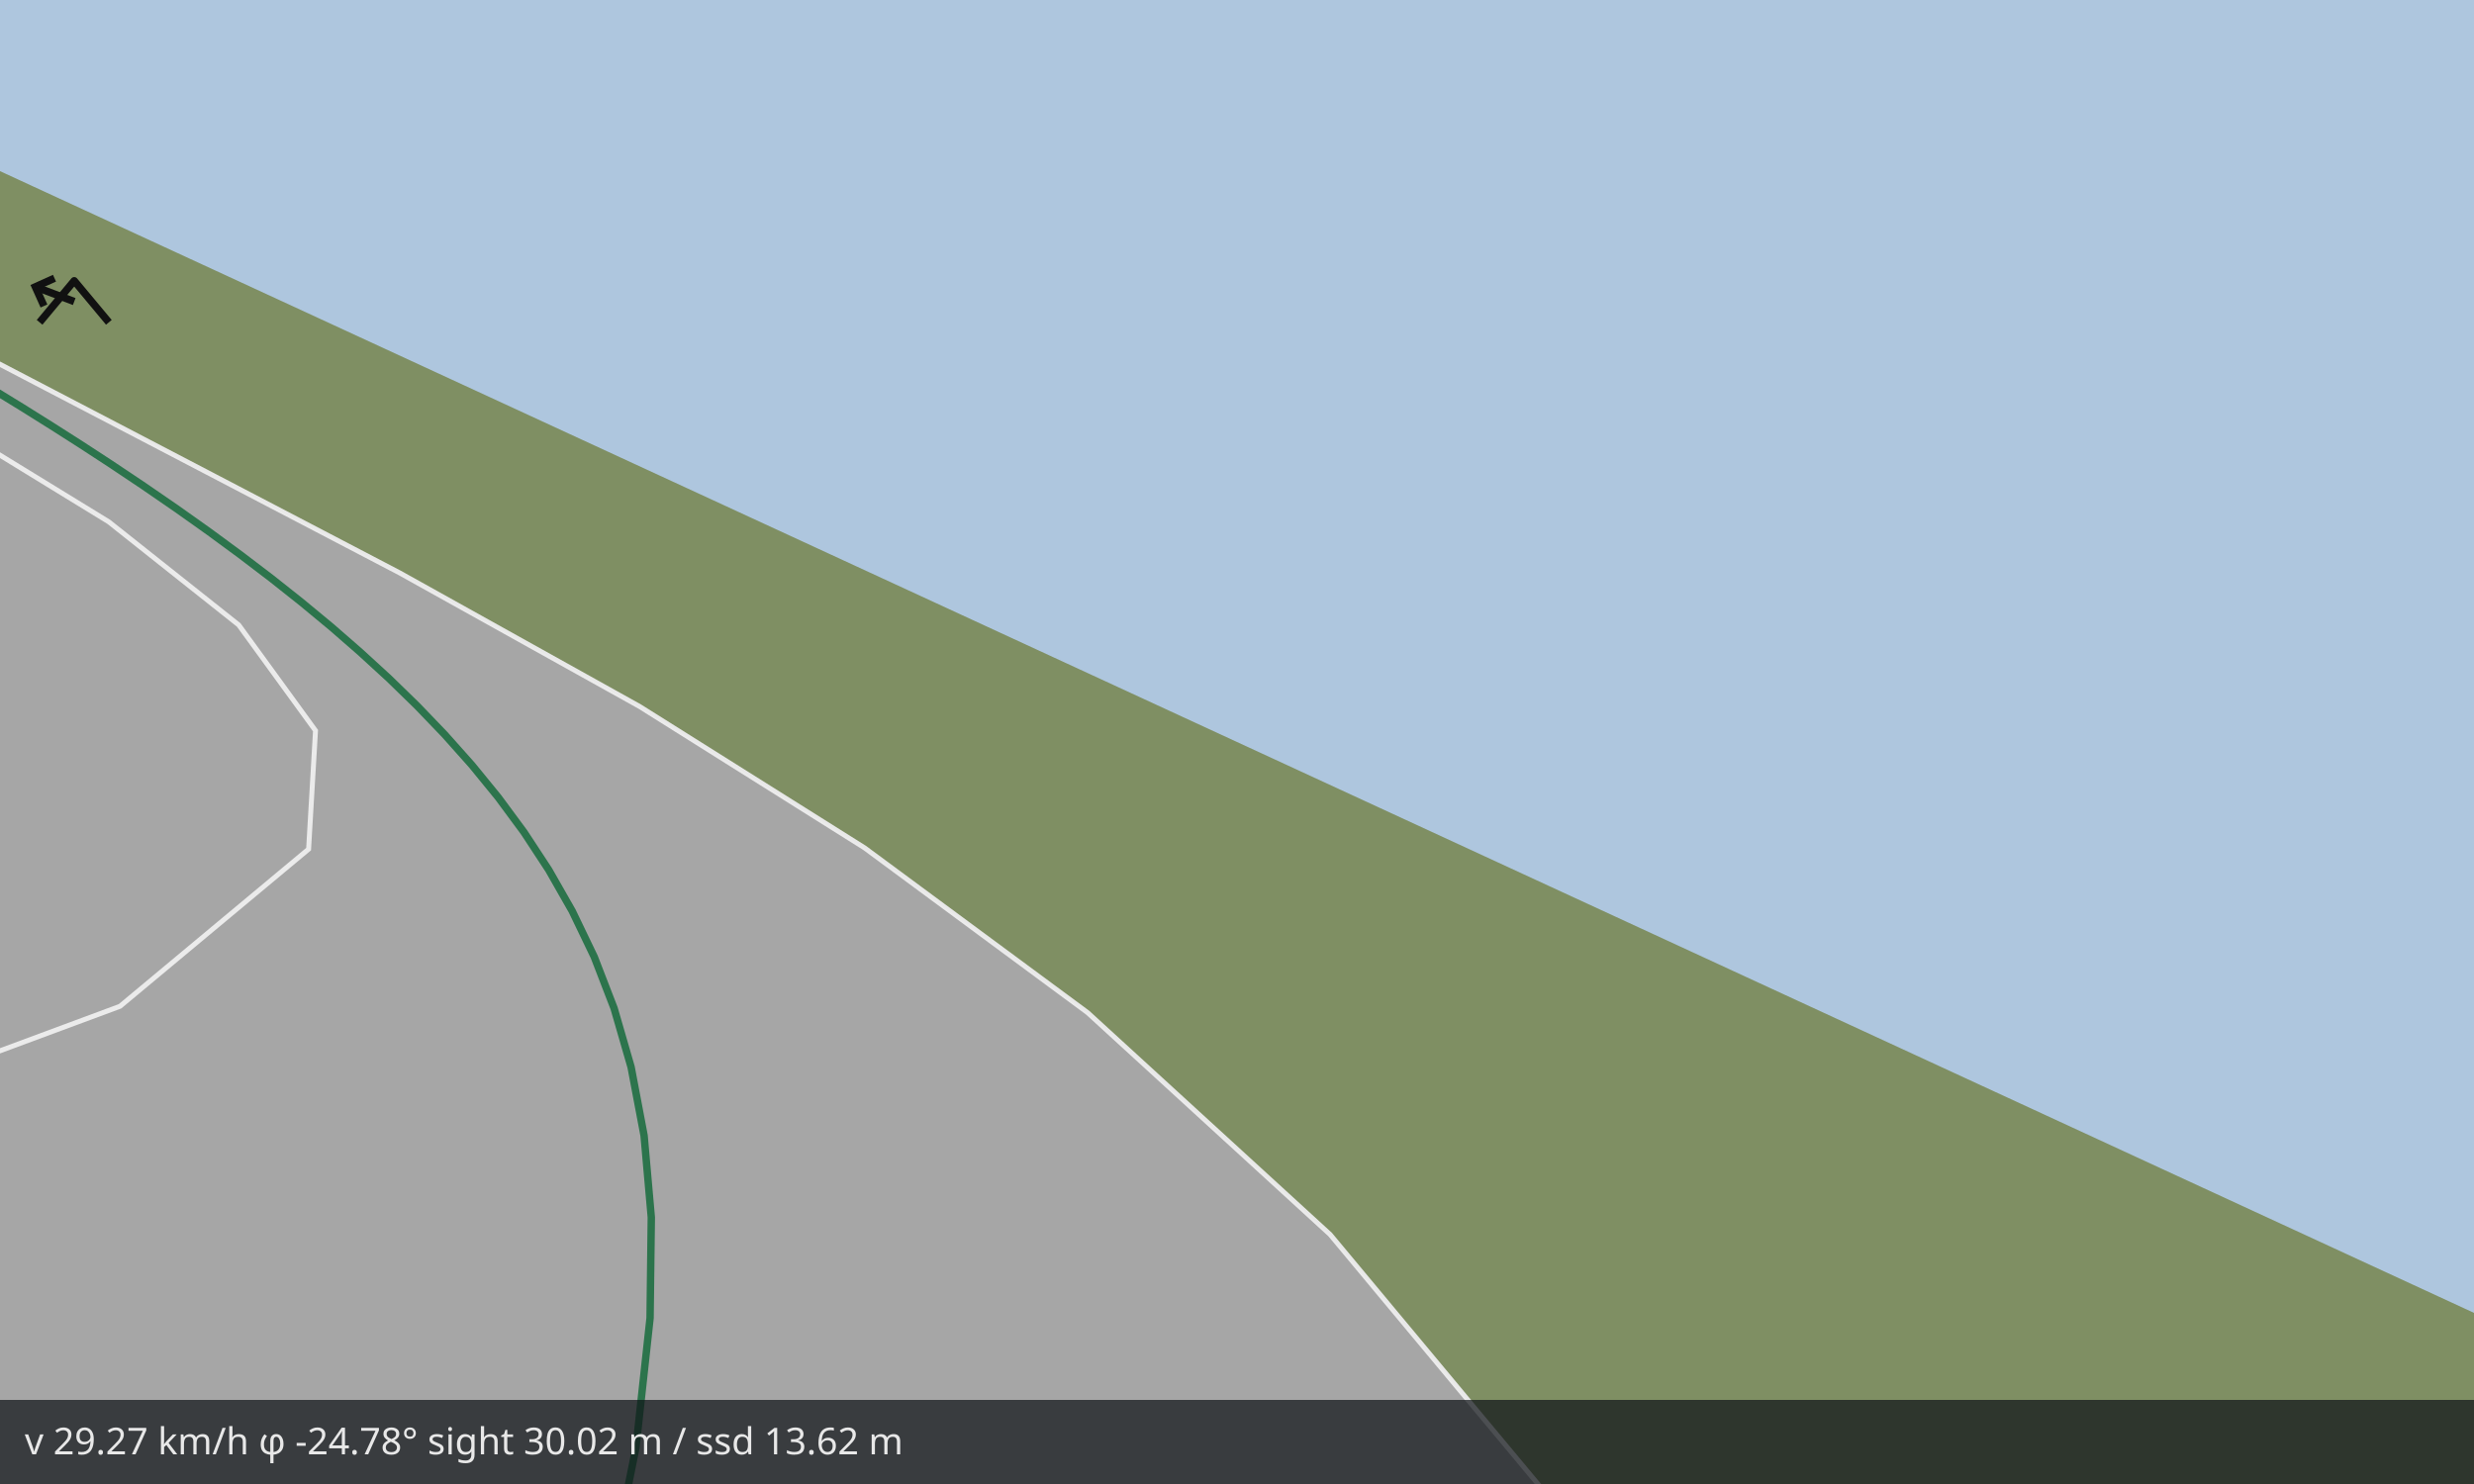
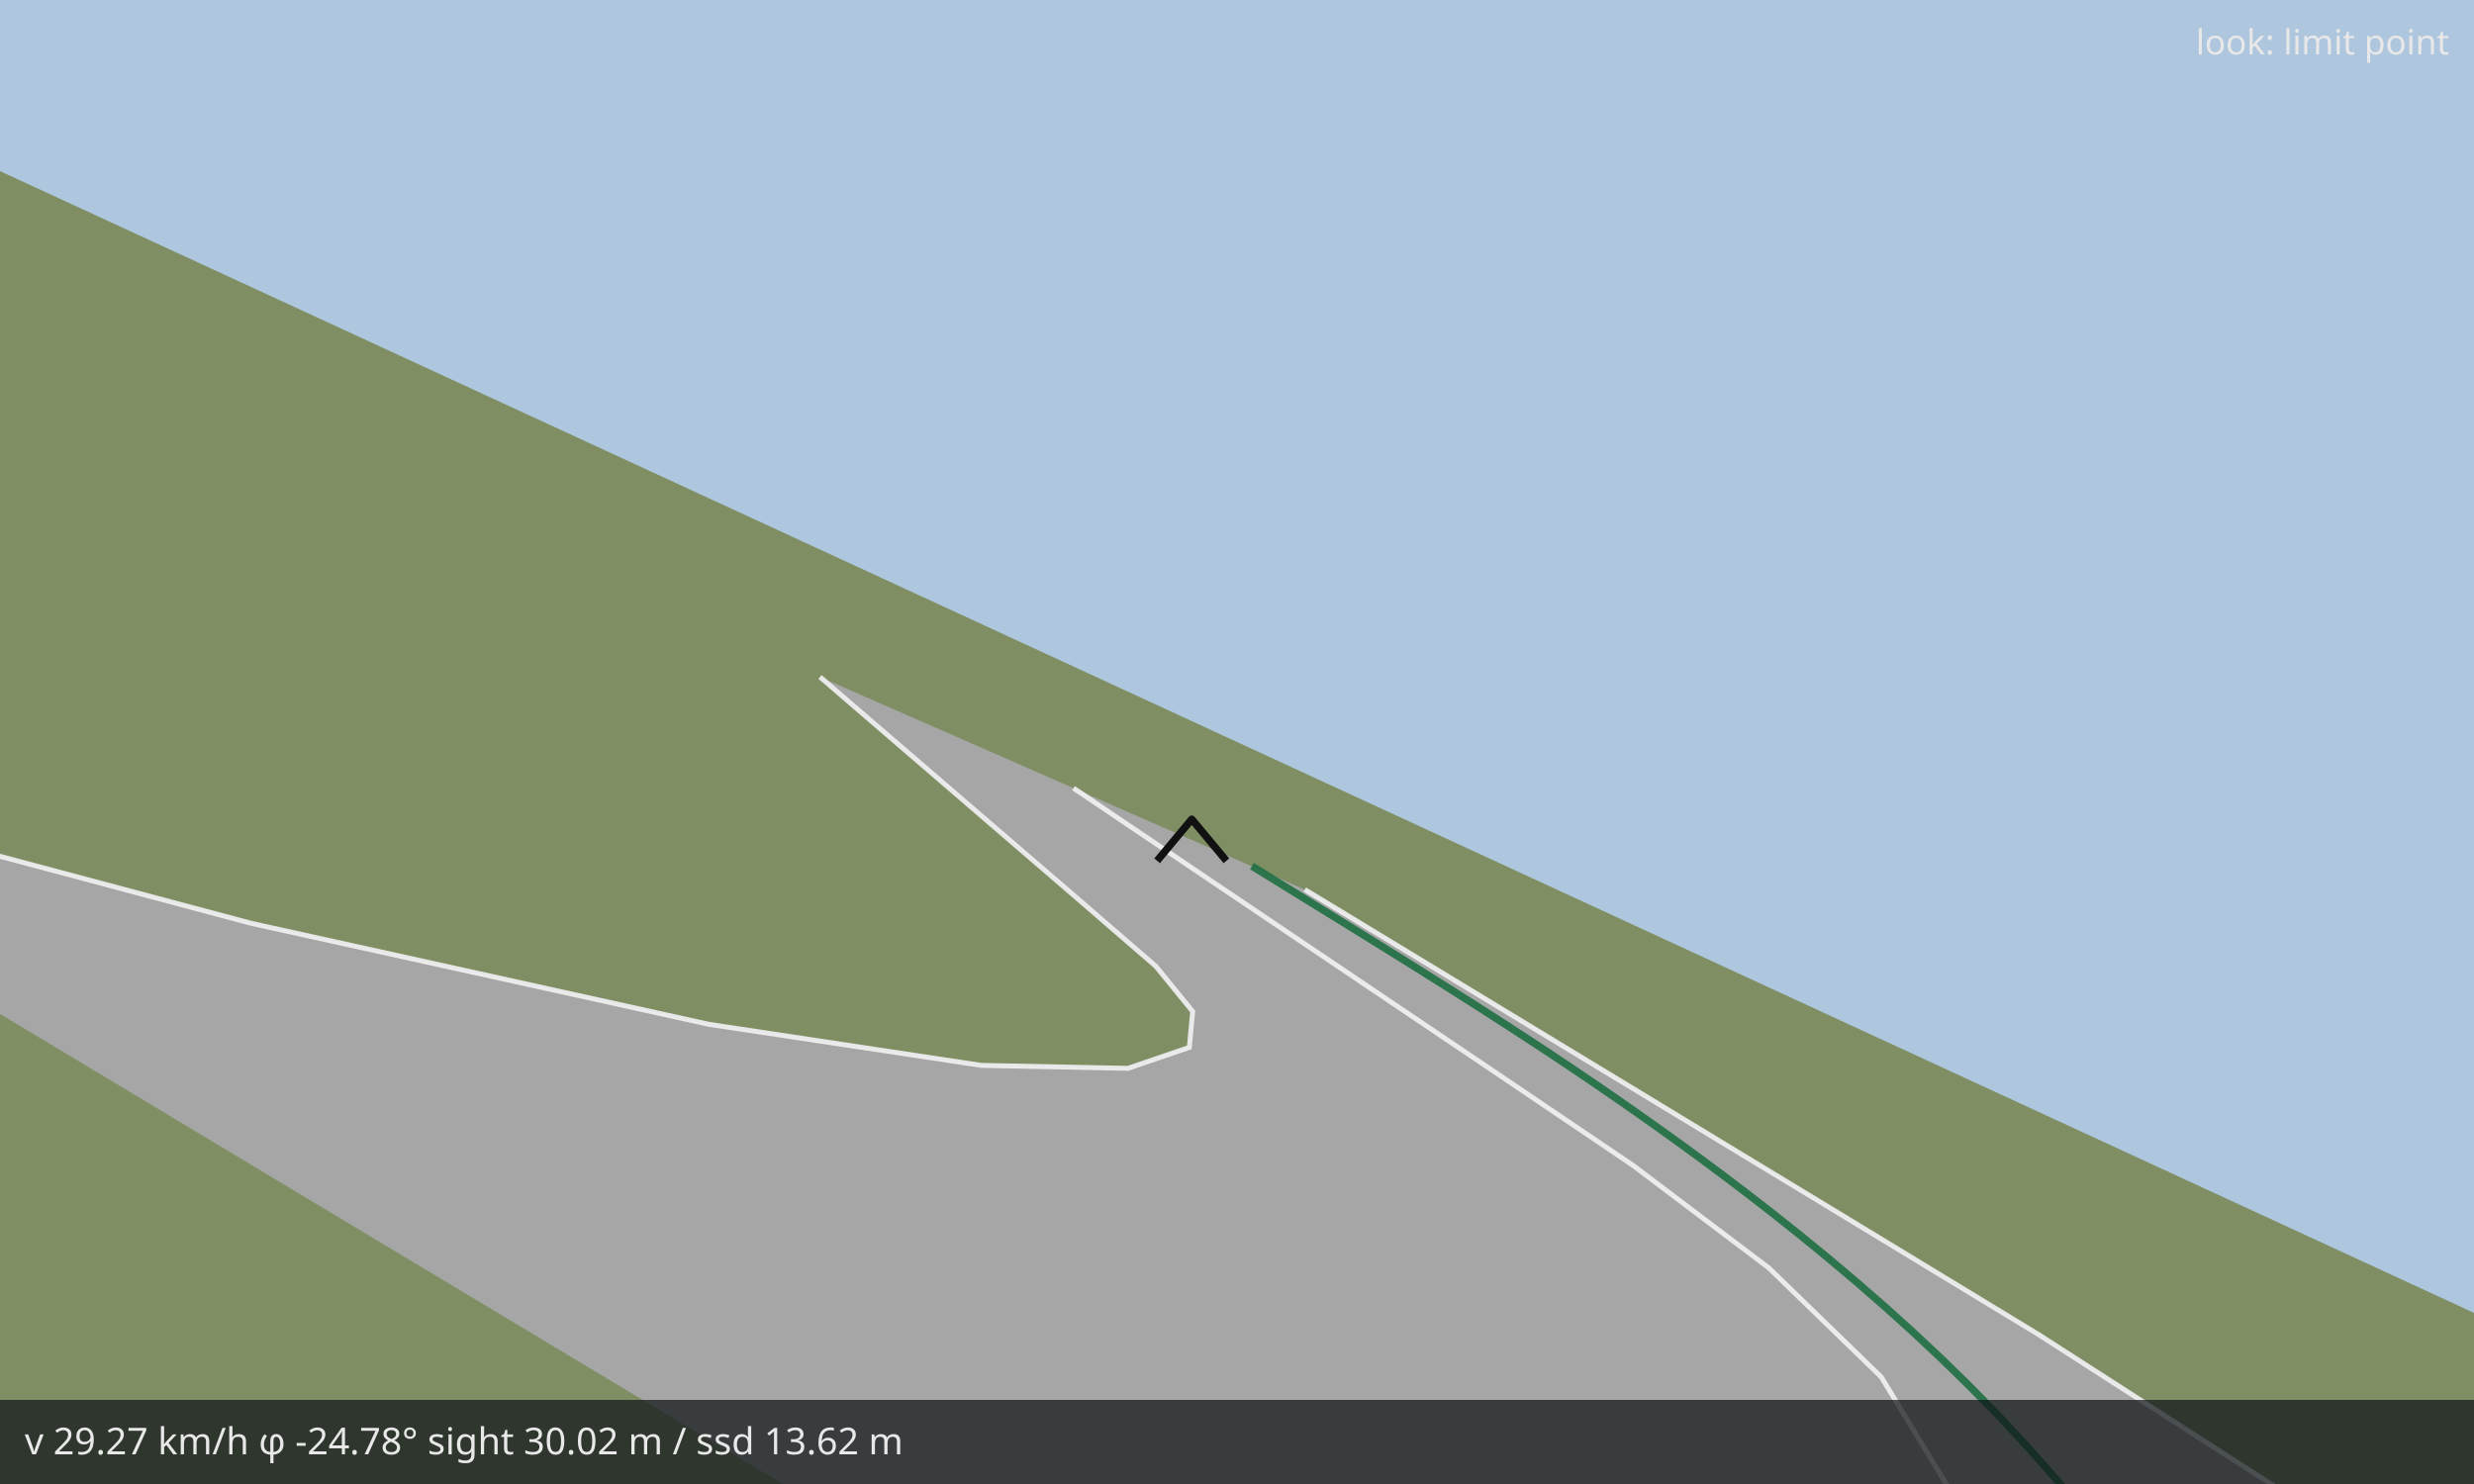
- <svg xmlns="http://www.w3.org/2000/svg" width="1000" height="600" viewBox="0 0 1000 600" data-view="pov" data-look="heading">
+ <svg xmlns="http://www.w3.org/2000/svg" width="1000" height="600" viewBox="0 0 1000 600" data-view="pov" data-look="limit_point">
  <rect x="0" y="0" width="1000" height="600" fill="#aec6de" data-stage="1-sky" />
  <polygon points="3223.79,1557.36 -2223.79,-957.36 -4738.51,4490.23 709.08,7004.94" fill="#7f8f63" data-stage="1-ground" />
-   <polygon points="930.43,1082.5 664.75,651.78 537.61,499.1 439.63,409.43 349.44,342.79 258.6,285.68 161.55,231.63 83.97,191.09 18.23,156.79 -41.56,125.61 -96.17,97.12 -146.25,71.01 -192.33,46.97 -234.88,24.78 -242.23,20.94 -719.45,-171.4 -713.62,-167.79 -679.12,-146.45 -640.33,-122.45 -596.38,-95.26 -546.19,-64.21 -488.31,-28.4 -420.83,13.34 -347.74,58.72 -314.61,86.16 -313.8,106.48 -359.34,117.5 -483.77,113.72 -774.03,79.92 -1548.93,-40.37 -5563.06,-737.09" fill="#9a9a9a" stroke="none" data-stage="2-road-surface" />
+   <polygon points="1926.57,1567.28 1445,1038.5 1215.26,824.71 1058.28,698.69 933.02,609.69 824.05,539.61 750.55,494.96 695.75,461.74 650.91,434.55 613.55,411.9 581.93,392.73 554.83,376.29 531.34,362.05 527.42,359.68 331.46,273.71 333.17,275.18 343.48,284.06 355.56,294.46 369.9,306.8 387.21,321.7 408.5,340.03 435.34,363.13 467.18,390.66 482.08,408.95 480.73,423.47 455.91,431.94 396.7,430.75 286.61,414.16 101.59,373.32 -190.92,295.26" fill="#9a9a9a" stroke="none" data-stage="2-road-surface" />
  <g data-stage="3-lane-markings">
-     <polyline points="930.43,1082.5 664.75,651.78 537.61,499.1 439.63,409.43 349.44,342.79 258.6,285.68 161.55,231.63 83.97,191.09 18.23,156.79 -41.56,125.61 -96.17,97.12 -146.25,71.01 -192.33,46.97 -234.88,24.78 -242.23,20.94" fill="none" stroke="#e8e8e8" stroke-width="2" />
-     <polyline points="-5563.06,-737.09 -1548.93,-40.37 -774.03,79.92 -483.77,113.72 -359.34,117.5 -313.8,106.48 -314.61,86.16 -347.74,58.72 -420.83,13.34 -488.31,-28.4 -546.19,-64.21 -596.38,-95.26 -640.33,-122.45 -679.12,-146.45 -713.62,-167.79 -719.45,-171.4" fill="none" stroke="#e8e8e8" stroke-width="2" />
-     <polyline points="-286.69,531.28 48.51,406.85 124.74,343.31 127.53,295.4 96.48,252.67 43.93,210.96 -26.53,167.77 -105.44,124.39 -175.54,85.95 -237.88,51.76 -293.68,21.16 -343.92,-6.39 -389.4,-31.33 -430.75,-54.01 -437.83,-57.89" fill="none" stroke="#e8e8e8" stroke-width="2" />
+     <polyline points="1926.57,1567.28 1445,1038.5 1215.26,824.71 1058.28,698.69 933.02,609.69 824.05,539.61 750.55,494.96 695.75,461.74 650.91,434.55 613.55,411.9 581.93,392.73 554.83,376.29 531.34,362.05 527.42,359.68" fill="none" stroke="#e8e8e8" stroke-width="2" />
+     <polyline points="-190.92,295.26 101.59,373.32 286.61,414.16 396.7,430.75 455.91,431.94 480.73,423.47 482.08,408.95 467.18,390.66 435.34,363.13 408.5,340.03 387.21,321.7 369.9,306.8 355.56,294.46 343.48,284.06 333.17,275.18 331.46,273.71" fill="none" stroke="#e8e8e8" stroke-width="2" />
+     <polyline points="-429.56,812.24 454.57,770.87 711.21,712.71 785.82,656.34 789.34,604.41 760.41,556.74 714.92,512.6 660.01,471.14 605.46,434.28 562.31,405.2 527.51,381.74 498.84,362.42 474.82,346.23 454.4,332.47 436.83,320.62 433.91,318.66" fill="none" stroke="#e8e8e8" stroke-width="2" />
  </g>
-   <polygon points="930.43,1082.5 664.75,651.78 537.61,499.1 439.63,409.43 349.44,342.79 258.6,285.68 161.55,231.63 83.97,191.09 18.23,156.79 -41.56,125.61 -96.17,97.12 -146.25,71.01 -192.33,46.97 -234.88,24.78 -242.23,20.94 -719.45,-171.4 -713.62,-167.79 -679.12,-146.45 -640.33,-122.45 -596.38,-95.26 -546.19,-64.21 -488.31,-28.4 -420.83,13.34 -347.74,58.72 -314.61,86.16 -313.8,106.48 -359.34,117.5 -483.77,113.72 -774.03,79.92 -1548.93,-40.37 -5563.06,-737.09" fill="#ffffff" fill-opacity="0.12" data-stage="5-sight-band" />
-   <polyline points="-403.94,2217.71 23.62,1251.14 155.79,924.61 214.14,758.1 242.97,655.61 257.07,585.12 262.76,532.93 263.26,492.2 260.34,459.13 255.09,431.43 248.22,407.67 240.19,386.87 231.3,368.37 221.78,351.68 211.78,336.44 201.39,322.38 190.71,309.29 179.76,297 168.6,285.38 157.23,274.31 145.66,263.7 133.9,253.46 121.92,243.54 109.72,233.86 97.26,224.37 84.52,215 71.45,205.72 58.01,196.47 44.7,187.57 32.71,179.75 20.72,172.1 8.73,164.59 -3.28,157.22 -15.3,149.95 -27.34,142.79 -39.41,135.72 -51.51,128.73 -63.66,121.8 -75.85,114.93 -88.09,108.11 -100.38,101.33 -112.69,94.6 -125,87.93 -137.27,81.32 -149.5,74.77 -161.64,68.3 -173.67,61.91 -185.59,55.6 -197.36,49.39 -208.96,43.27 -220.38,37.26 -231.6,31.36 -242.6,25.58 -253.38,19.92 -263.93,14.37 -274.27,8.93 -282.93,4.38" fill="none" stroke="#1f6f43" stroke-width="3" stroke-opacity="0.9" data-stage="6-path" />
+   <polygon points="1926.57,1567.28 1445,1038.5 1215.26,824.71 1058.28,698.69 933.02,609.69 824.05,539.61 750.55,494.96 695.75,461.74 650.91,434.55 613.55,411.9 581.93,392.73 554.83,376.29 531.34,362.05 527.42,359.68 331.46,273.71 333.17,275.18 343.48,284.06 355.56,294.46 369.9,306.8 387.21,321.7 408.5,340.03 435.34,363.13 467.18,390.66 482.08,408.95 480.73,423.47 455.91,431.94 396.7,430.75 286.61,414.16 101.59,373.32 -190.92,295.26" fill="#ffffff" fill-opacity="0.12" data-stage="5-sight-band" />
+   <polyline points="631.67,1972.89 813.95,1503.24 891.63,1263.12 928.09,1115.06 944.4,1013.19 949.59,937.89 948.2,879.35 942.71,832.09 934.65,792.86 924.93,759.55 914.19,730.76 902.82,705.51 891.07,683.07 879.13,662.91 867.12,644.64 855.11,627.92 843.15,612.53 831.27,598.24 819.48,584.9 807.79,572.36 796.19,560.53 784.67,549.28 773.22,538.55 761.8,528.25 750.4,518.32 738.99,508.69 727.53,499.32 716.45,490.51 706.69,482.94 697.13,475.68 687.76,468.7 678.57,461.99 669.55,455.51 660.68,449.25 651.97,443.19 643.4,437.31 634.97,431.61 626.66,426.06 618.47,420.67 610.4,415.41 602.46,410.29 594.67,405.31 587.04,400.46 579.58,395.76 572.3,391.19 565.21,386.76 558.31,382.47 551.61,378.32 545.1,374.29 538.81,370.4 532.72,366.65 526.85,363.02 521.18,359.52 515.7,356.14 510.42,352.88 506.04,350.18" fill="none" stroke="#1f6f43" stroke-width="3" stroke-opacity="0.9" data-stage="6-path" />
  <g data-stage="7-limit-marker">
-     <polyline points="16,130.32 30,113.52 44,130.32" fill="none" stroke="#111111" stroke-width="3" stroke-linejoin="round" data-marker="limit_point" data-marker-state="clamped" data-trend="closing" />
-     <line x1="30" y1="121.92" x2="14.29" y2="115.97" stroke="#111111" stroke-width="3" data-marker-arrow="true" />
-     <polyline points="22.03,112.48 14.29,115.97 17.77,123.71" fill="none" stroke="#111111" stroke-width="3" />
+     <polyline points="467.71,348.02 481.71,331.22 495.71,348.02" fill="none" stroke="#111111" stroke-width="3" stroke-linejoin="round" data-marker="limit_point" data-marker-state="placed" data-trend="closing" />
  </g>
  <g data-stage="8-hud">
+     <line x1="1309.95" y1="662.87" x2="1301.56" y2="681.03" stroke="#333333" stroke-width="2" data-heading-tick="true" />
    <rect x="0" y="566" width="1000" height="34" fill="#101418" fill-opacity="0.72" />
    <text x="10" y="588" font-family="sans-serif" font-size="15" fill="#e8e8e8">v 29.27 km/h   φ -24.78°   sight 30.02 m / ssd 13.62 m</text>
+     <text x="990" y="22" font-family="sans-serif" font-size="14" fill="#e8e8e8" text-anchor="end" data-look-chip="true">look: limit point</text>
  </g>
</svg>
